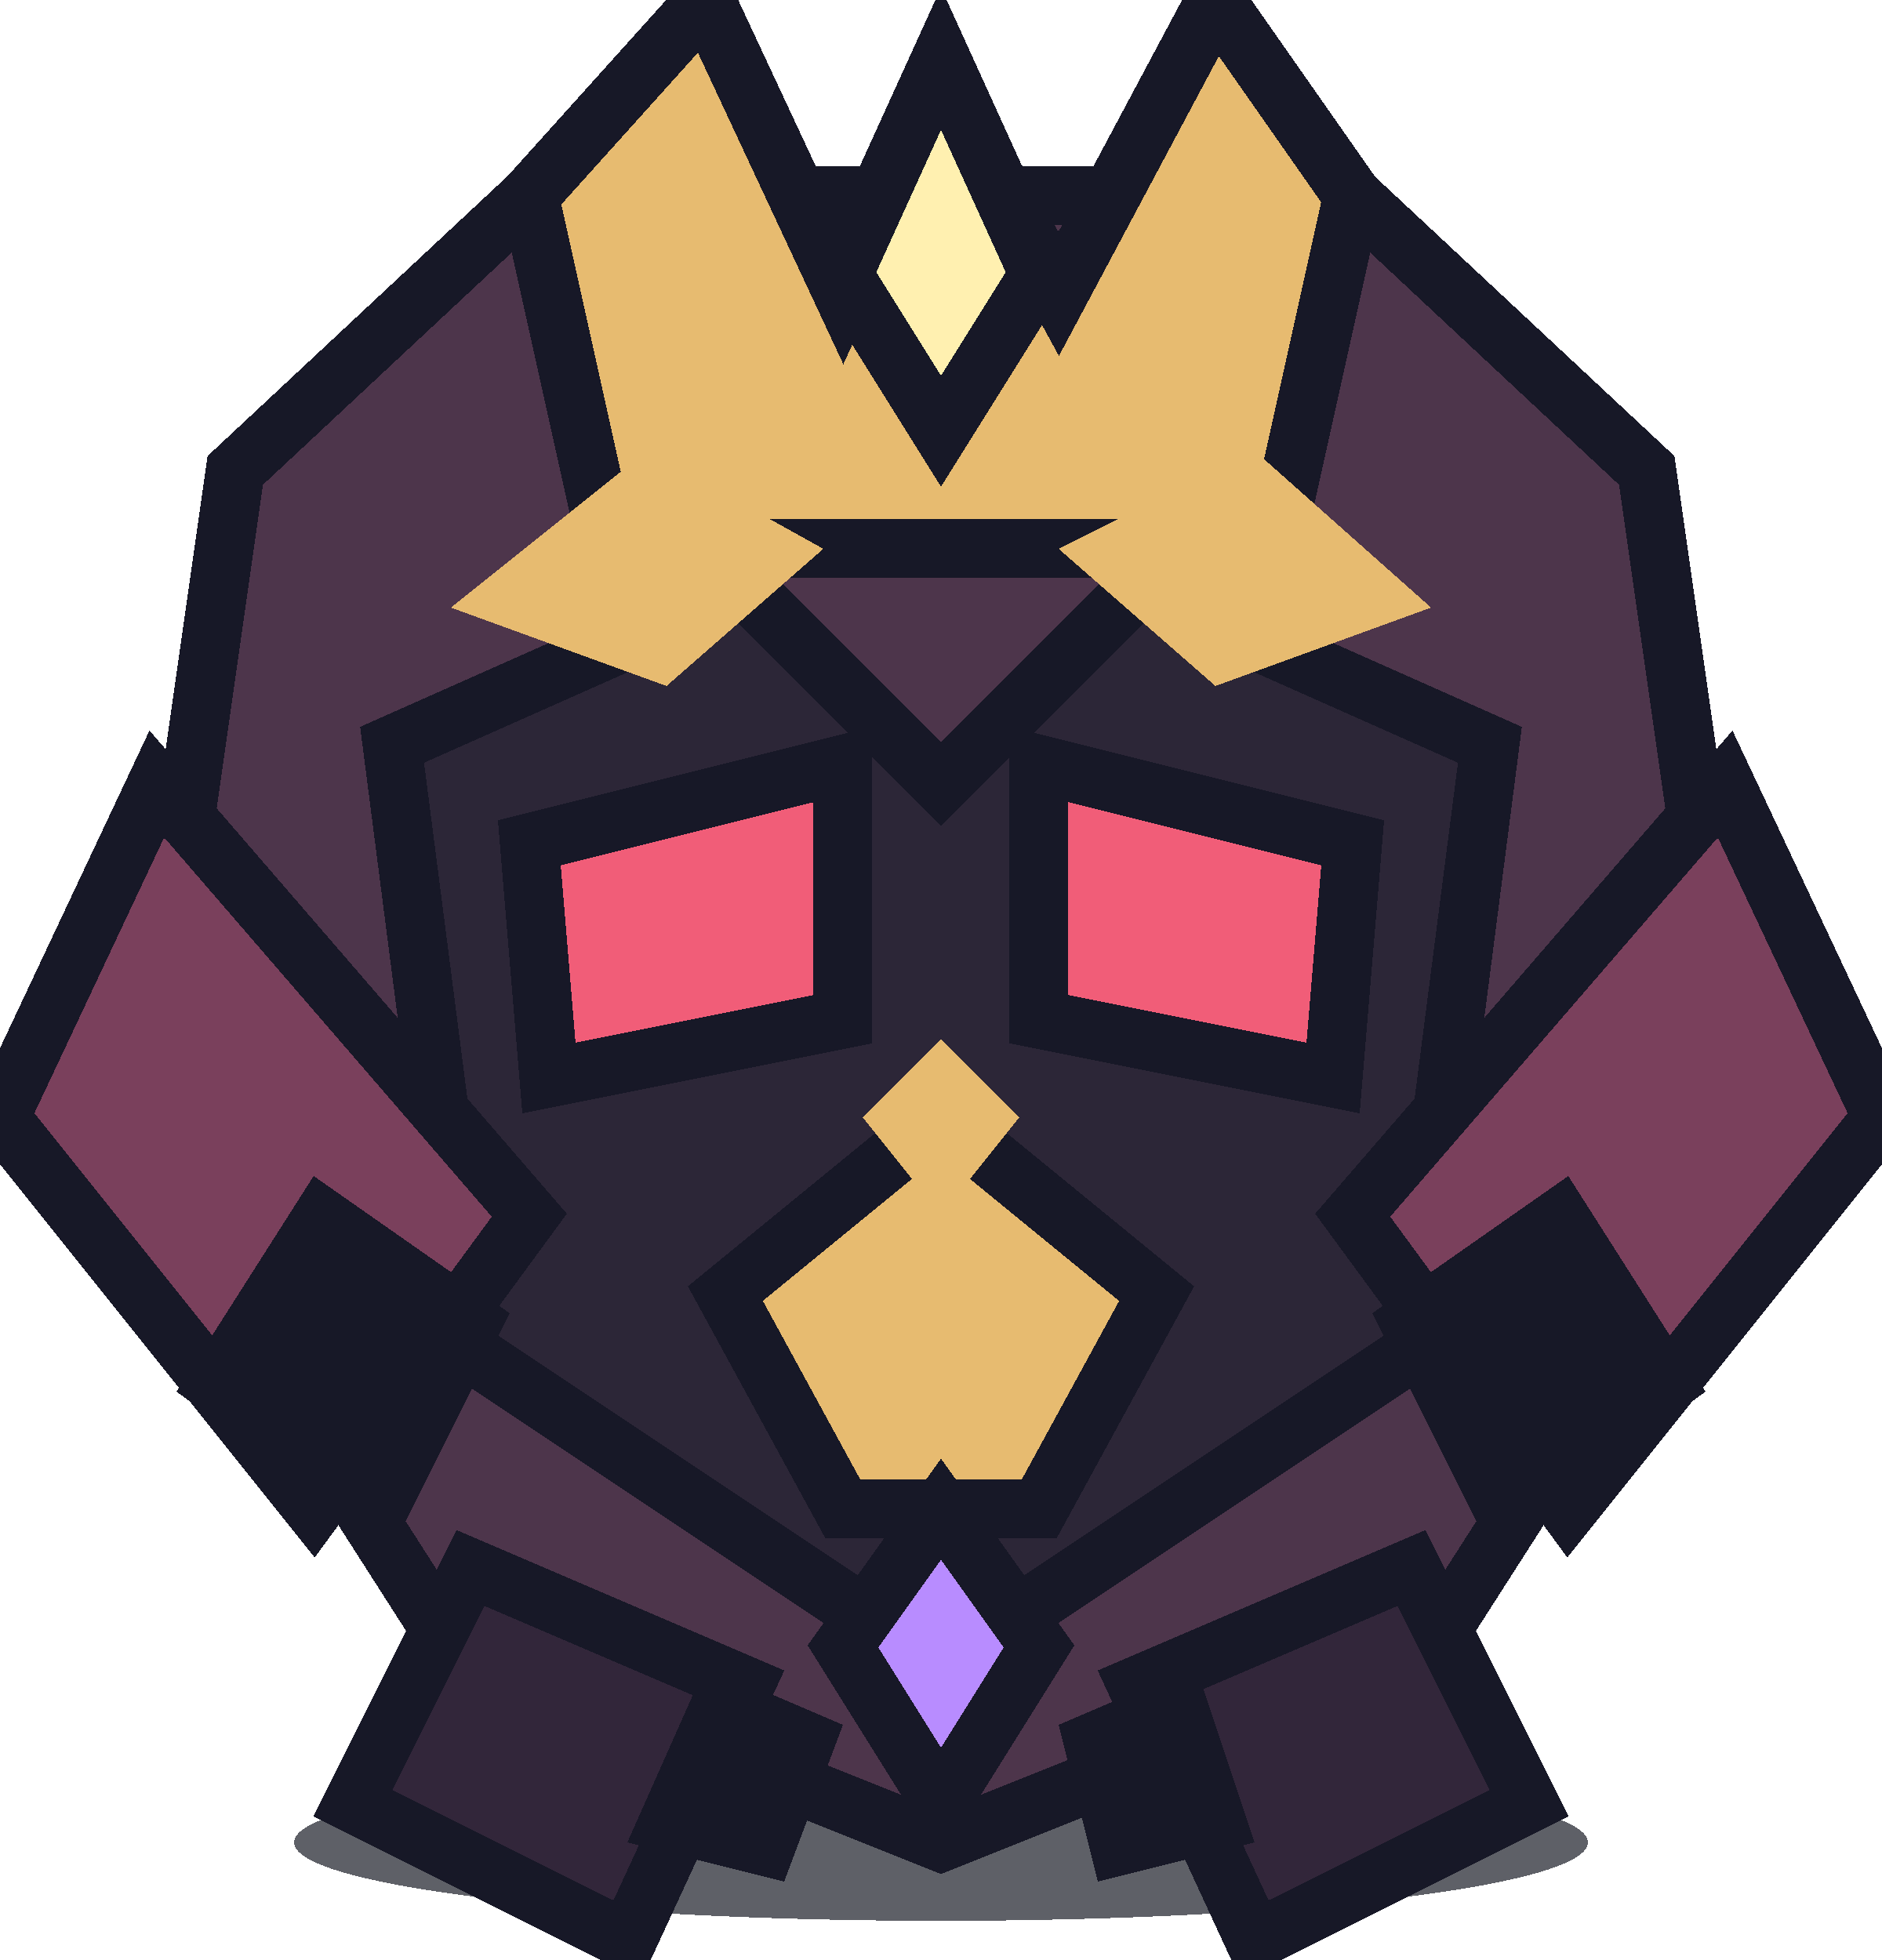
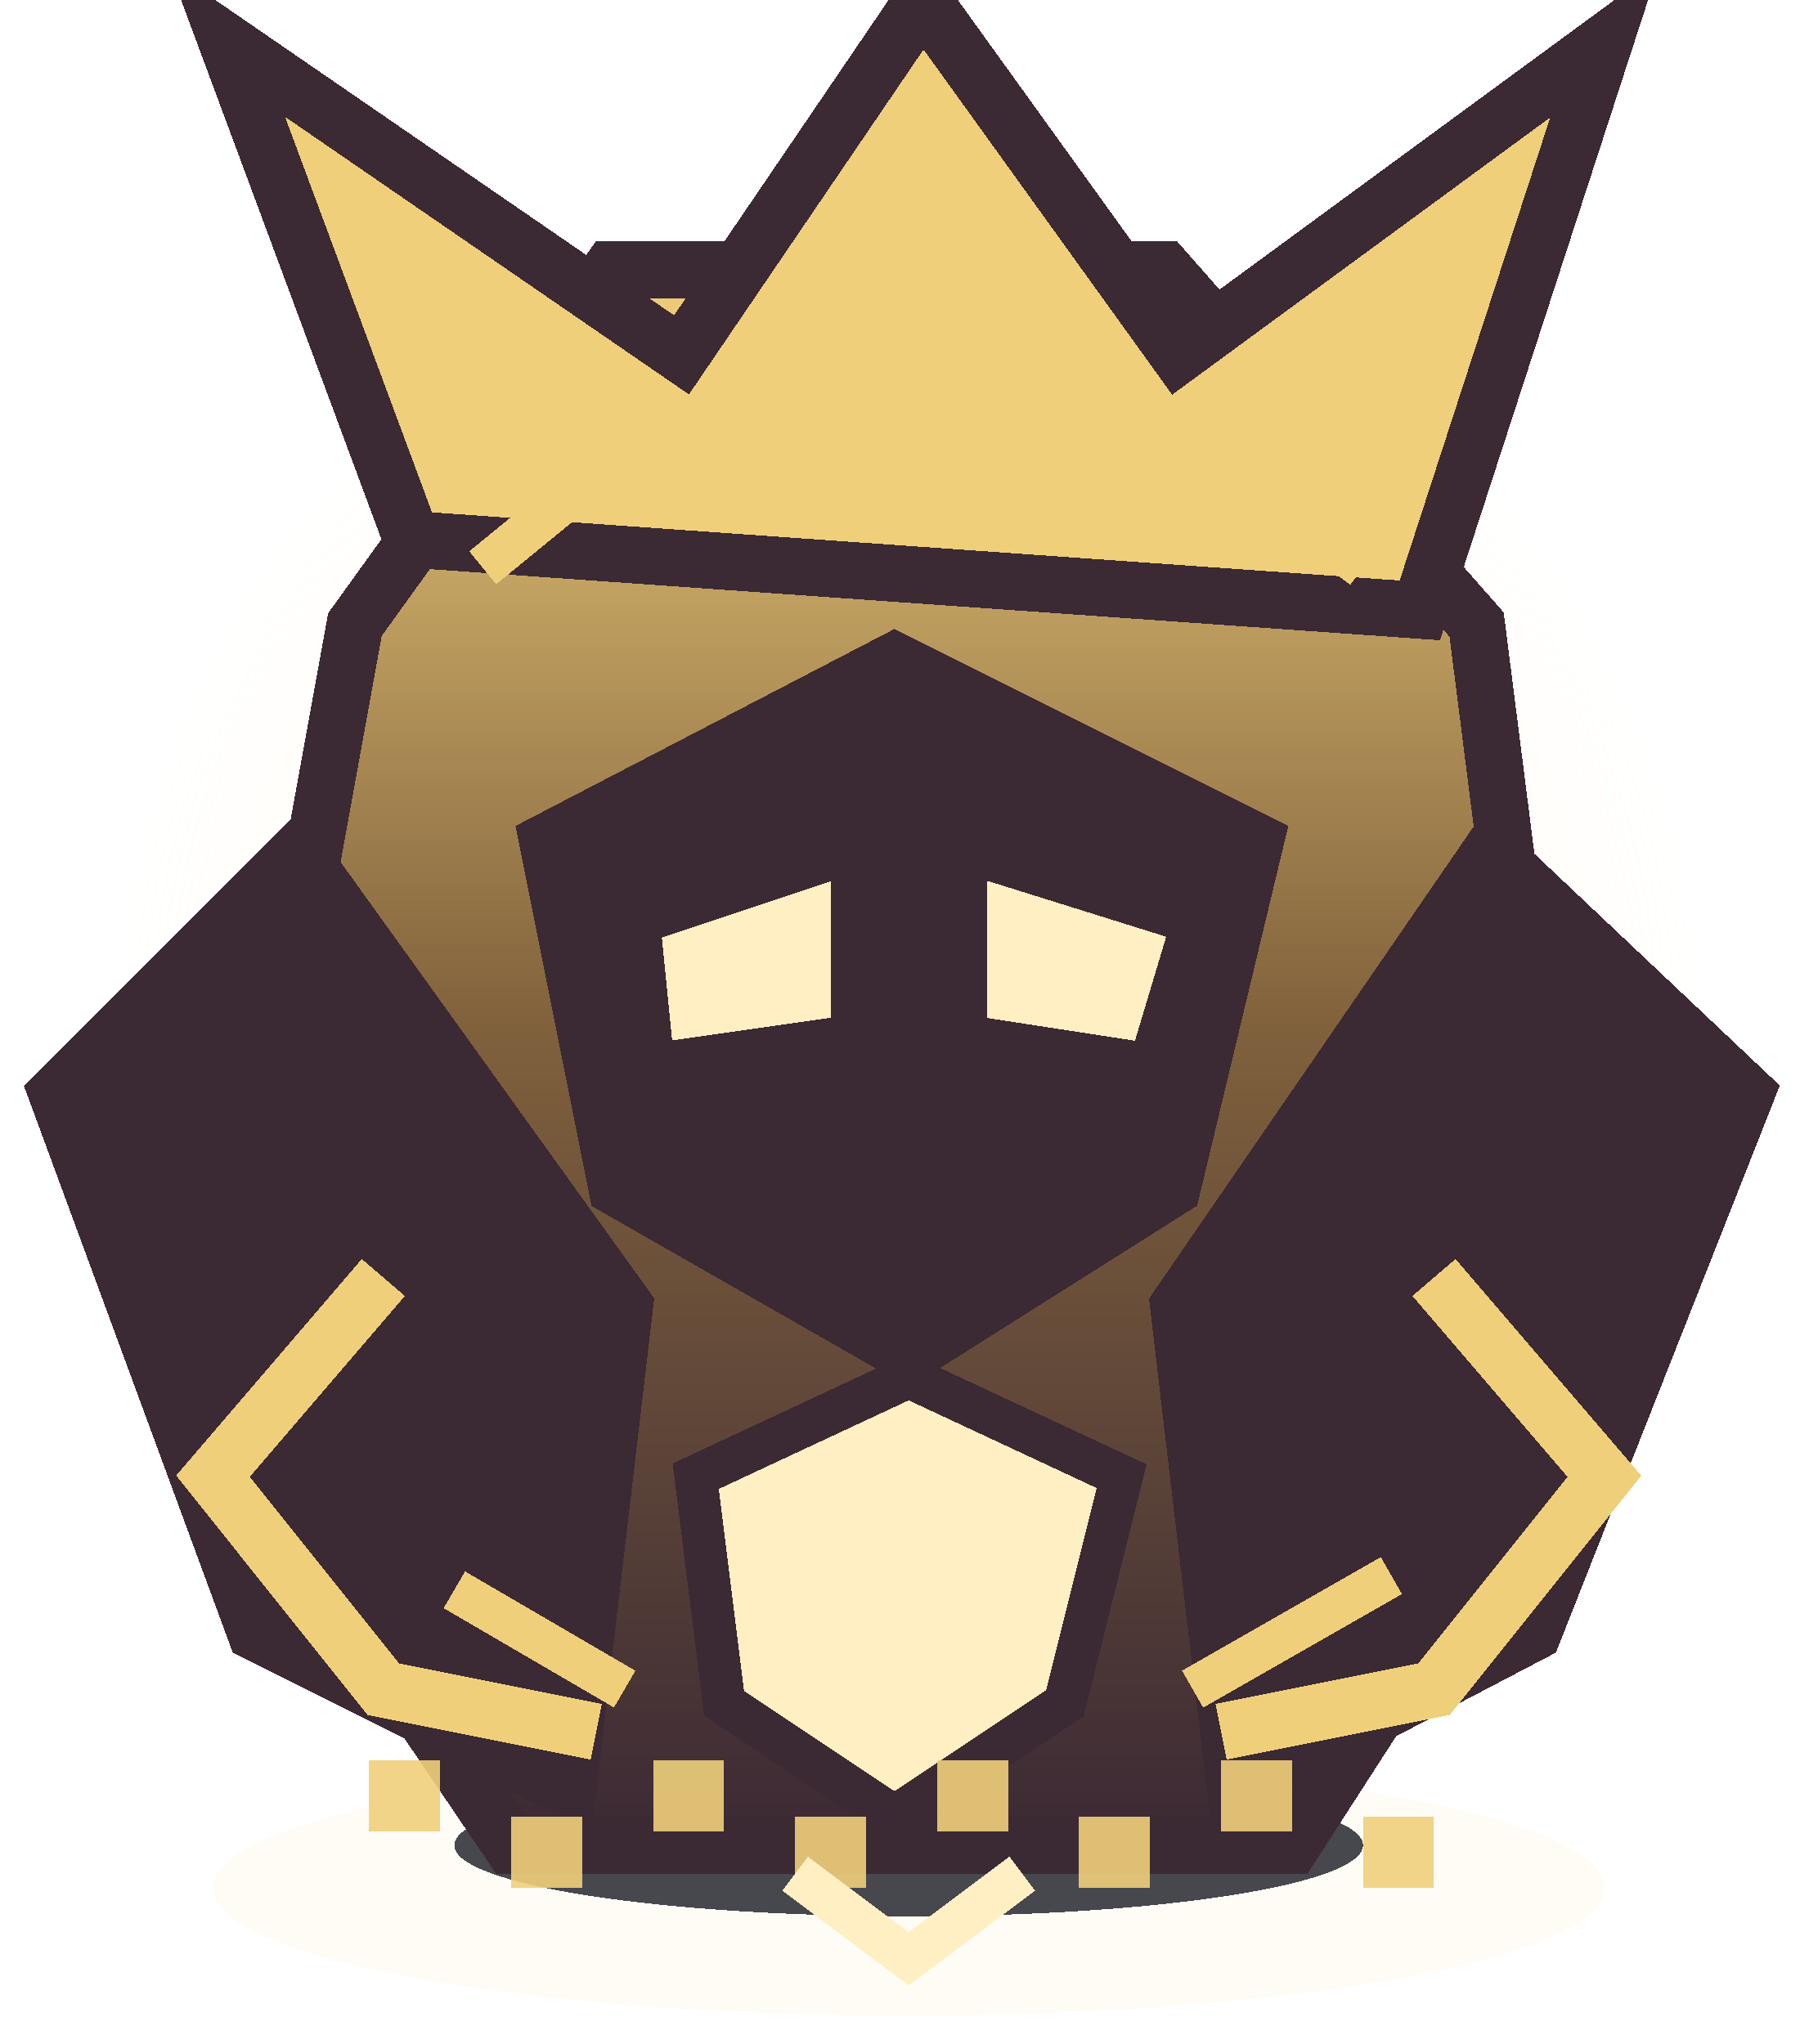
- <svg xmlns="http://www.w3.org/2000/svg" viewBox="0 0 96 100" shape-rendering="crispEdges">
+ <svg xmlns="http://www.w3.org/2000/svg" viewBox="0 0 128 144" shape-rendering="crispEdges">
  <defs>
-     <linearGradient id="g" x2="0" y2="1">
-       <stop stop-color="#e7bb70" />
-       <stop offset="1" stop-color="#4d354b" />
+     <linearGradient id="body" x2="0" y2="1">
+       <stop stop-color="#f0cf7b" />
+       <stop offset=".48" stop-color="#80613c" />
+       <stop offset="1" stop-color="#3b2934" />
    </linearGradient>
+     <radialGradient id="aura">
+       <stop stop-color="#ffefc2" stop-opacity=".38" />
+       <stop offset="1" stop-color="#ffefc2" stop-opacity="0" />
+     </radialGradient>
  </defs>
-   <ellipse cx="48" cy="94" rx="33" ry="4" fill="#080b16" opacity=".65" />
-   <g fill="#4d354b" stroke="#171827" stroke-width="3" stroke-linejoin="miter">
-     <path d="M12 24 27 10 69 10 84 24 89 59 73 84 48 94 23 84 7 59Z" />
-     <path d="M27 10 36 0 43 15 48 4 54 15 62 0 69 10 65 28 31 28Z" fill="#e7bb70" />
-     <path d="M20 38 38 30 48 40 58 30 76 38 72 69 48 85 24 69Z" fill="#2c2637" />
-     <path d="M27 43 43 39 43 52 28 55ZM53 39 69 43 68 55 53 52Z" fill="#f15d78" />
-     <path d="M37 66 48 57 59 66 53 77 43 77Z" fill="#e7bb70" />
-     <path d="M8 40 0 57 16 77 27 62ZM88 40 96 57 80 77 69 62Z" fill="#7a405c" />
-     <path d="M43 14 48 3 53 14 48 22Z" fill="#fff0b0" />
-     <path d="M24 80 38 86 32 99 18 92ZM58 86 72 80 78 92 64 99Z" fill="#32263a" />
-     <path d="M48 77 53 84 48 92 43 84Z" fill="#b88cff" />
+   <ellipse cx="64" cy="133" rx="49" ry="9" fill="#ffefc2" opacity=".16" />
+   <ellipse cx="64" cy="130" rx="32" ry="5" fill="#090b17" opacity=".75" />
+   <circle cx="64" cy="72" r="58" fill="url(#aura)" />
+   <g stroke="#3b2934" stroke-width="4" stroke-linejoin="miter" stroke-linecap="square" fill="url(#body)">
+     <path d="M25 44 43 19 82 19 104 44 111 99 91 130 36 130 15 99Z" />
+     <path d="M29 38 16 3 48 25 65 0 83 25 113 3 100 43Z" fill="#f0cf7b" />
+     <path d="M21 60 4 77 18 115 40 126 44 92ZM105 60 123 77 108 115 87 126 83 92Z" fill="#3b2934" />
  </g>
-   <path d="M23 31 33 23 42 28 34 35ZM54 28 64 23 73 31 62 35Z" fill="#e7bb70" />
-   <path d="M44 57 48 53 52 57 48 62Z" fill="#e7bb70" />
-   <path d="M16 60 9 71 20 79 26 67ZM80 60 87 71 76 79 70 67Z" fill="#171827" />
-   <path d="M36 85 43 88 40 96 32 94ZM54 88 61 85 64 94 56 96Z" fill="#171827" />
+   <g stroke="#3b2934" stroke-width="3" stroke-linejoin="miter">
+     <path d="M38 59 63 46 89 59 83 84 64 96 43 84Z" fill="#3b2934" />
+     <path d="M45 65 60 60 60 73 46 75ZM68 60 84 65 81 75 68 73Z" fill="#ffefc2" />
+     <path d="M49 104 64 97 79 104 75 120 63 128 51 120Z" fill="#ffefc2" />
+   </g>
+   <path d="M27 90 15 104 27 119 42 122M101 90 113 104 101 119 86 122" fill="none" stroke="#f0cf7b" stroke-width="4" />
+   <path d="M34 40 45 31M84 31 96 40M32 112 44 119M84 119 98 111" stroke="#f0cf7b" stroke-width="3" />
+   <g opacity=".9">
+     <rect x="26" y="124" width="5" height="5" fill="#f0cf7b" />
+     <rect x="36" y="128" width="5" height="5" fill="#f0cf7b" />
+     <rect x="46" y="124" width="5" height="5" fill="#f0cf7b" />
+     <rect x="56" y="128" width="5" height="5" fill="#f0cf7b" />
+     <rect x="66" y="124" width="5" height="5" fill="#f0cf7b" />
+     <rect x="76" y="128" width="5" height="5" fill="#f0cf7b" />
+     <rect x="86" y="124" width="5" height="5" fill="#f0cf7b" />
+     <rect x="96" y="128" width="5" height="5" fill="#f0cf7b" />
+   </g>
+   <path d="M56 132 64 138 72 132" fill="none" stroke="#ffefc2" stroke-width="3" />
</svg>
